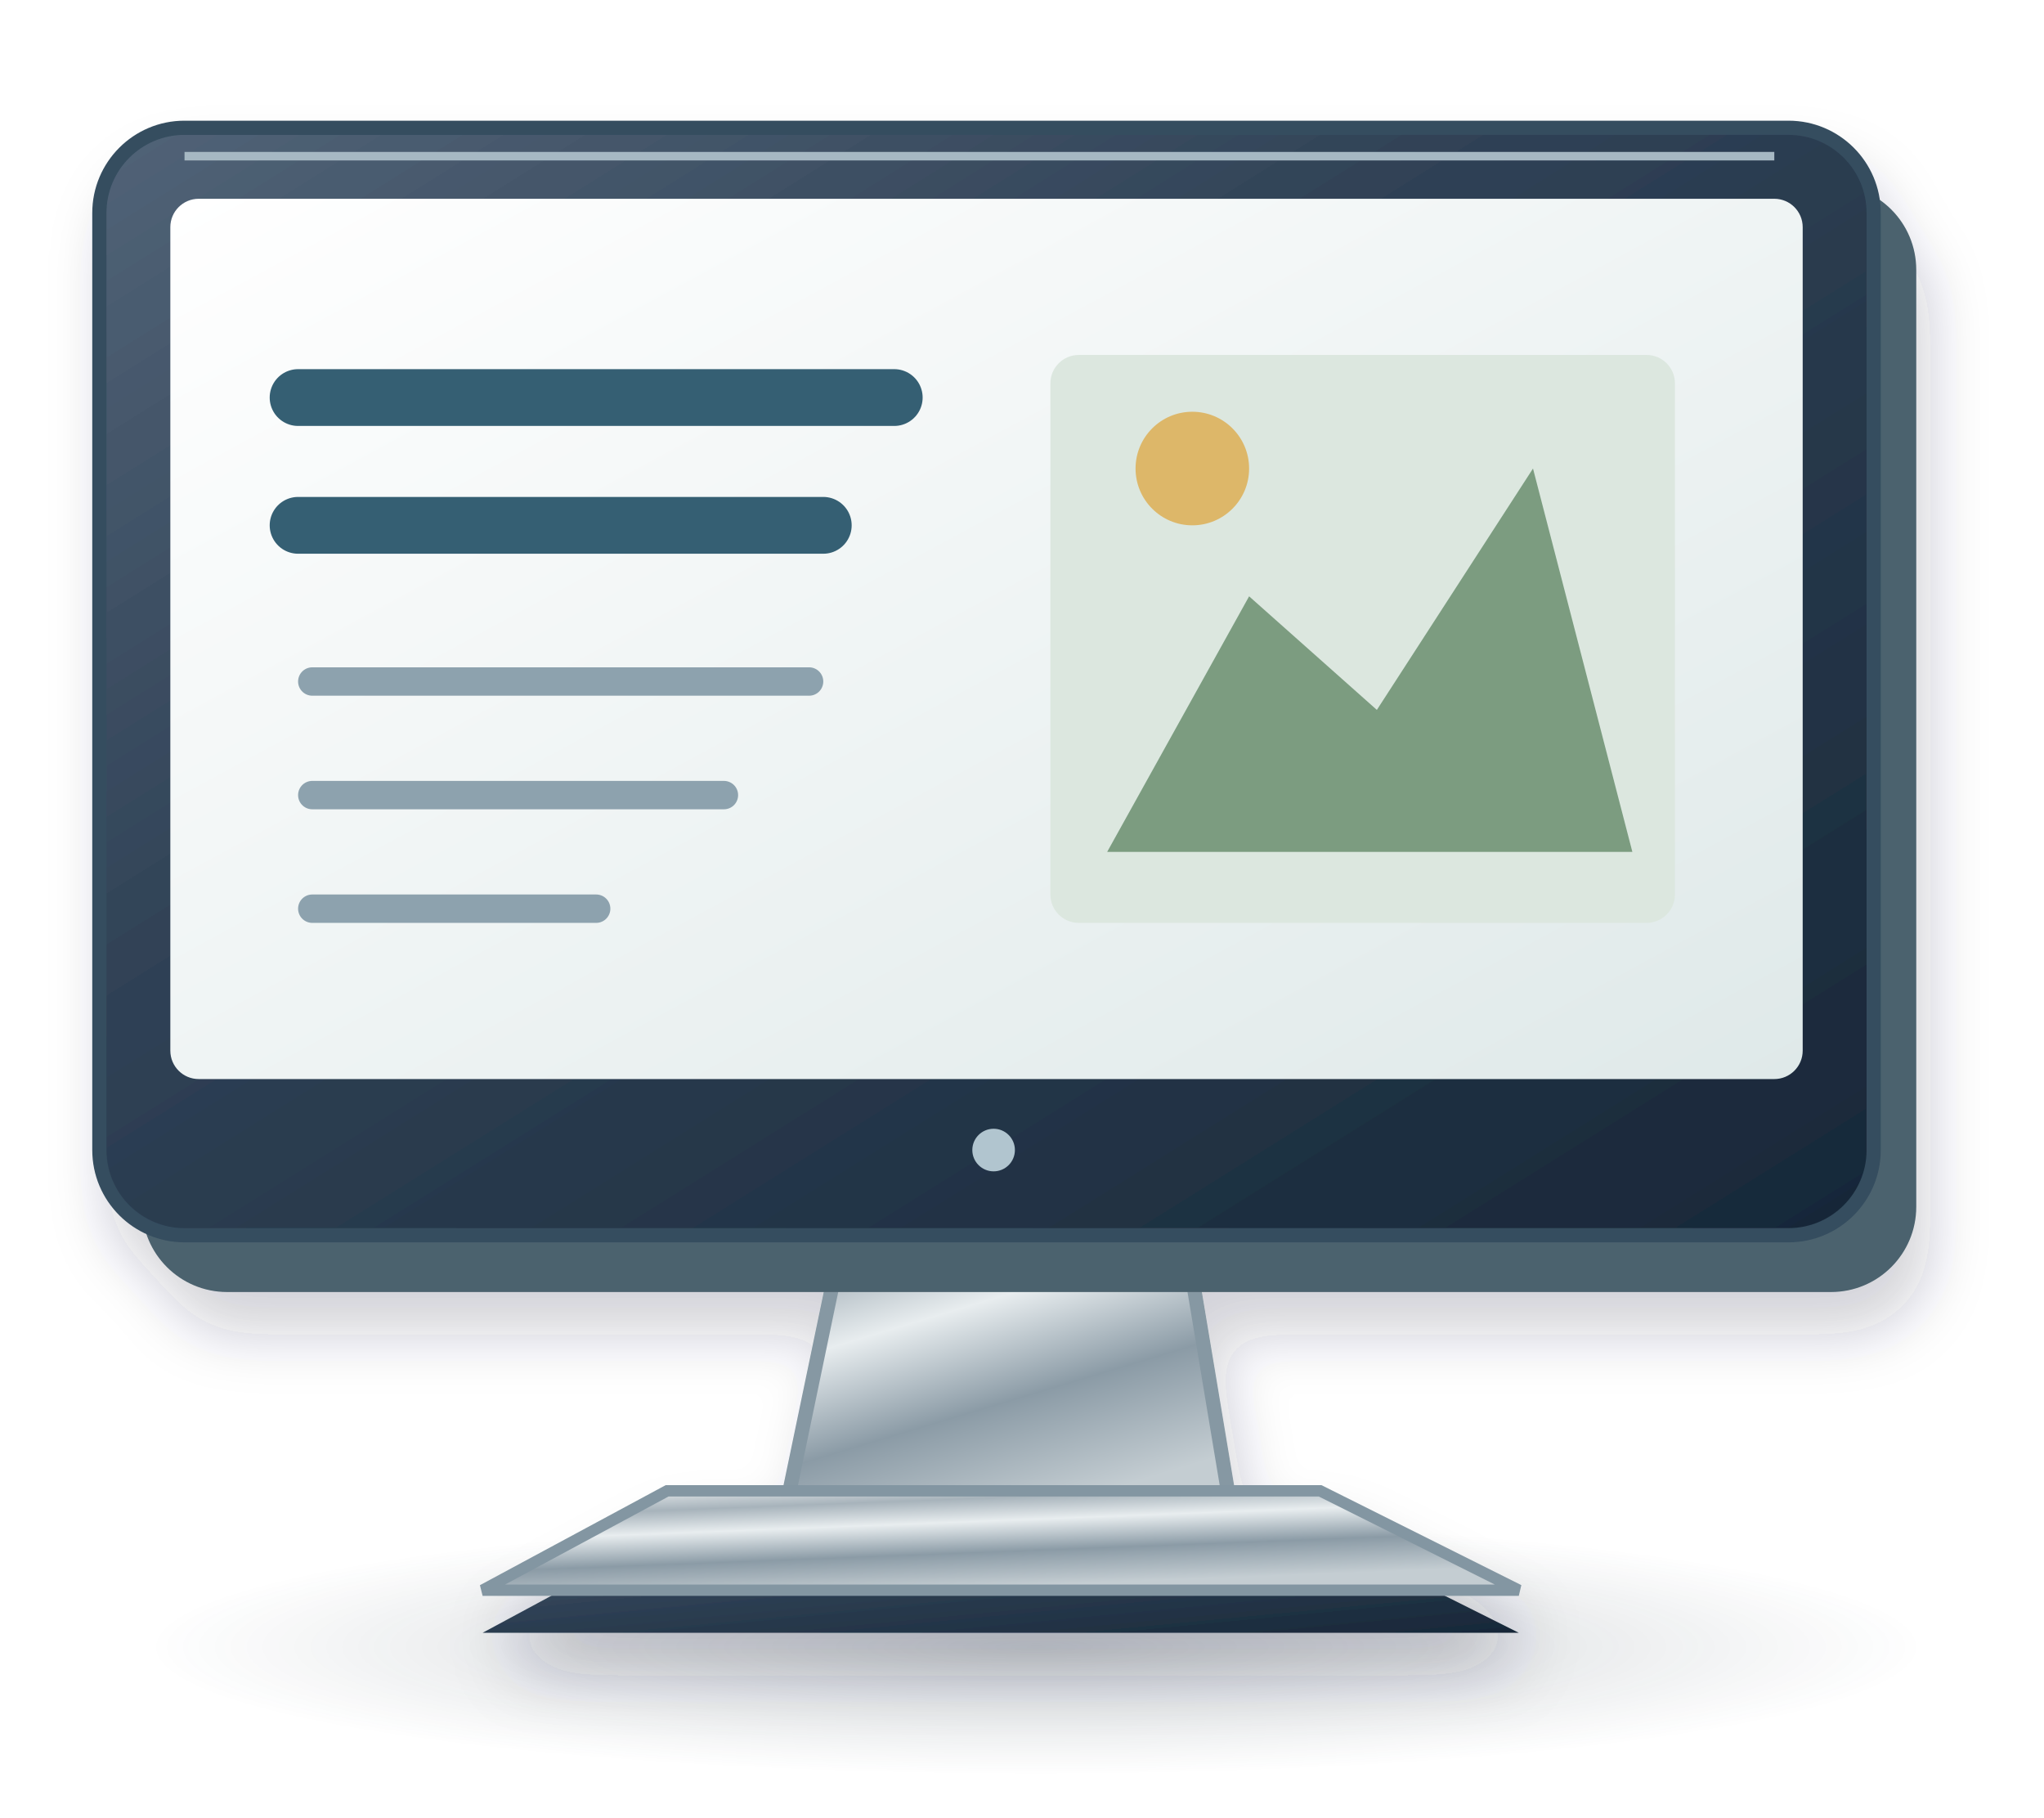
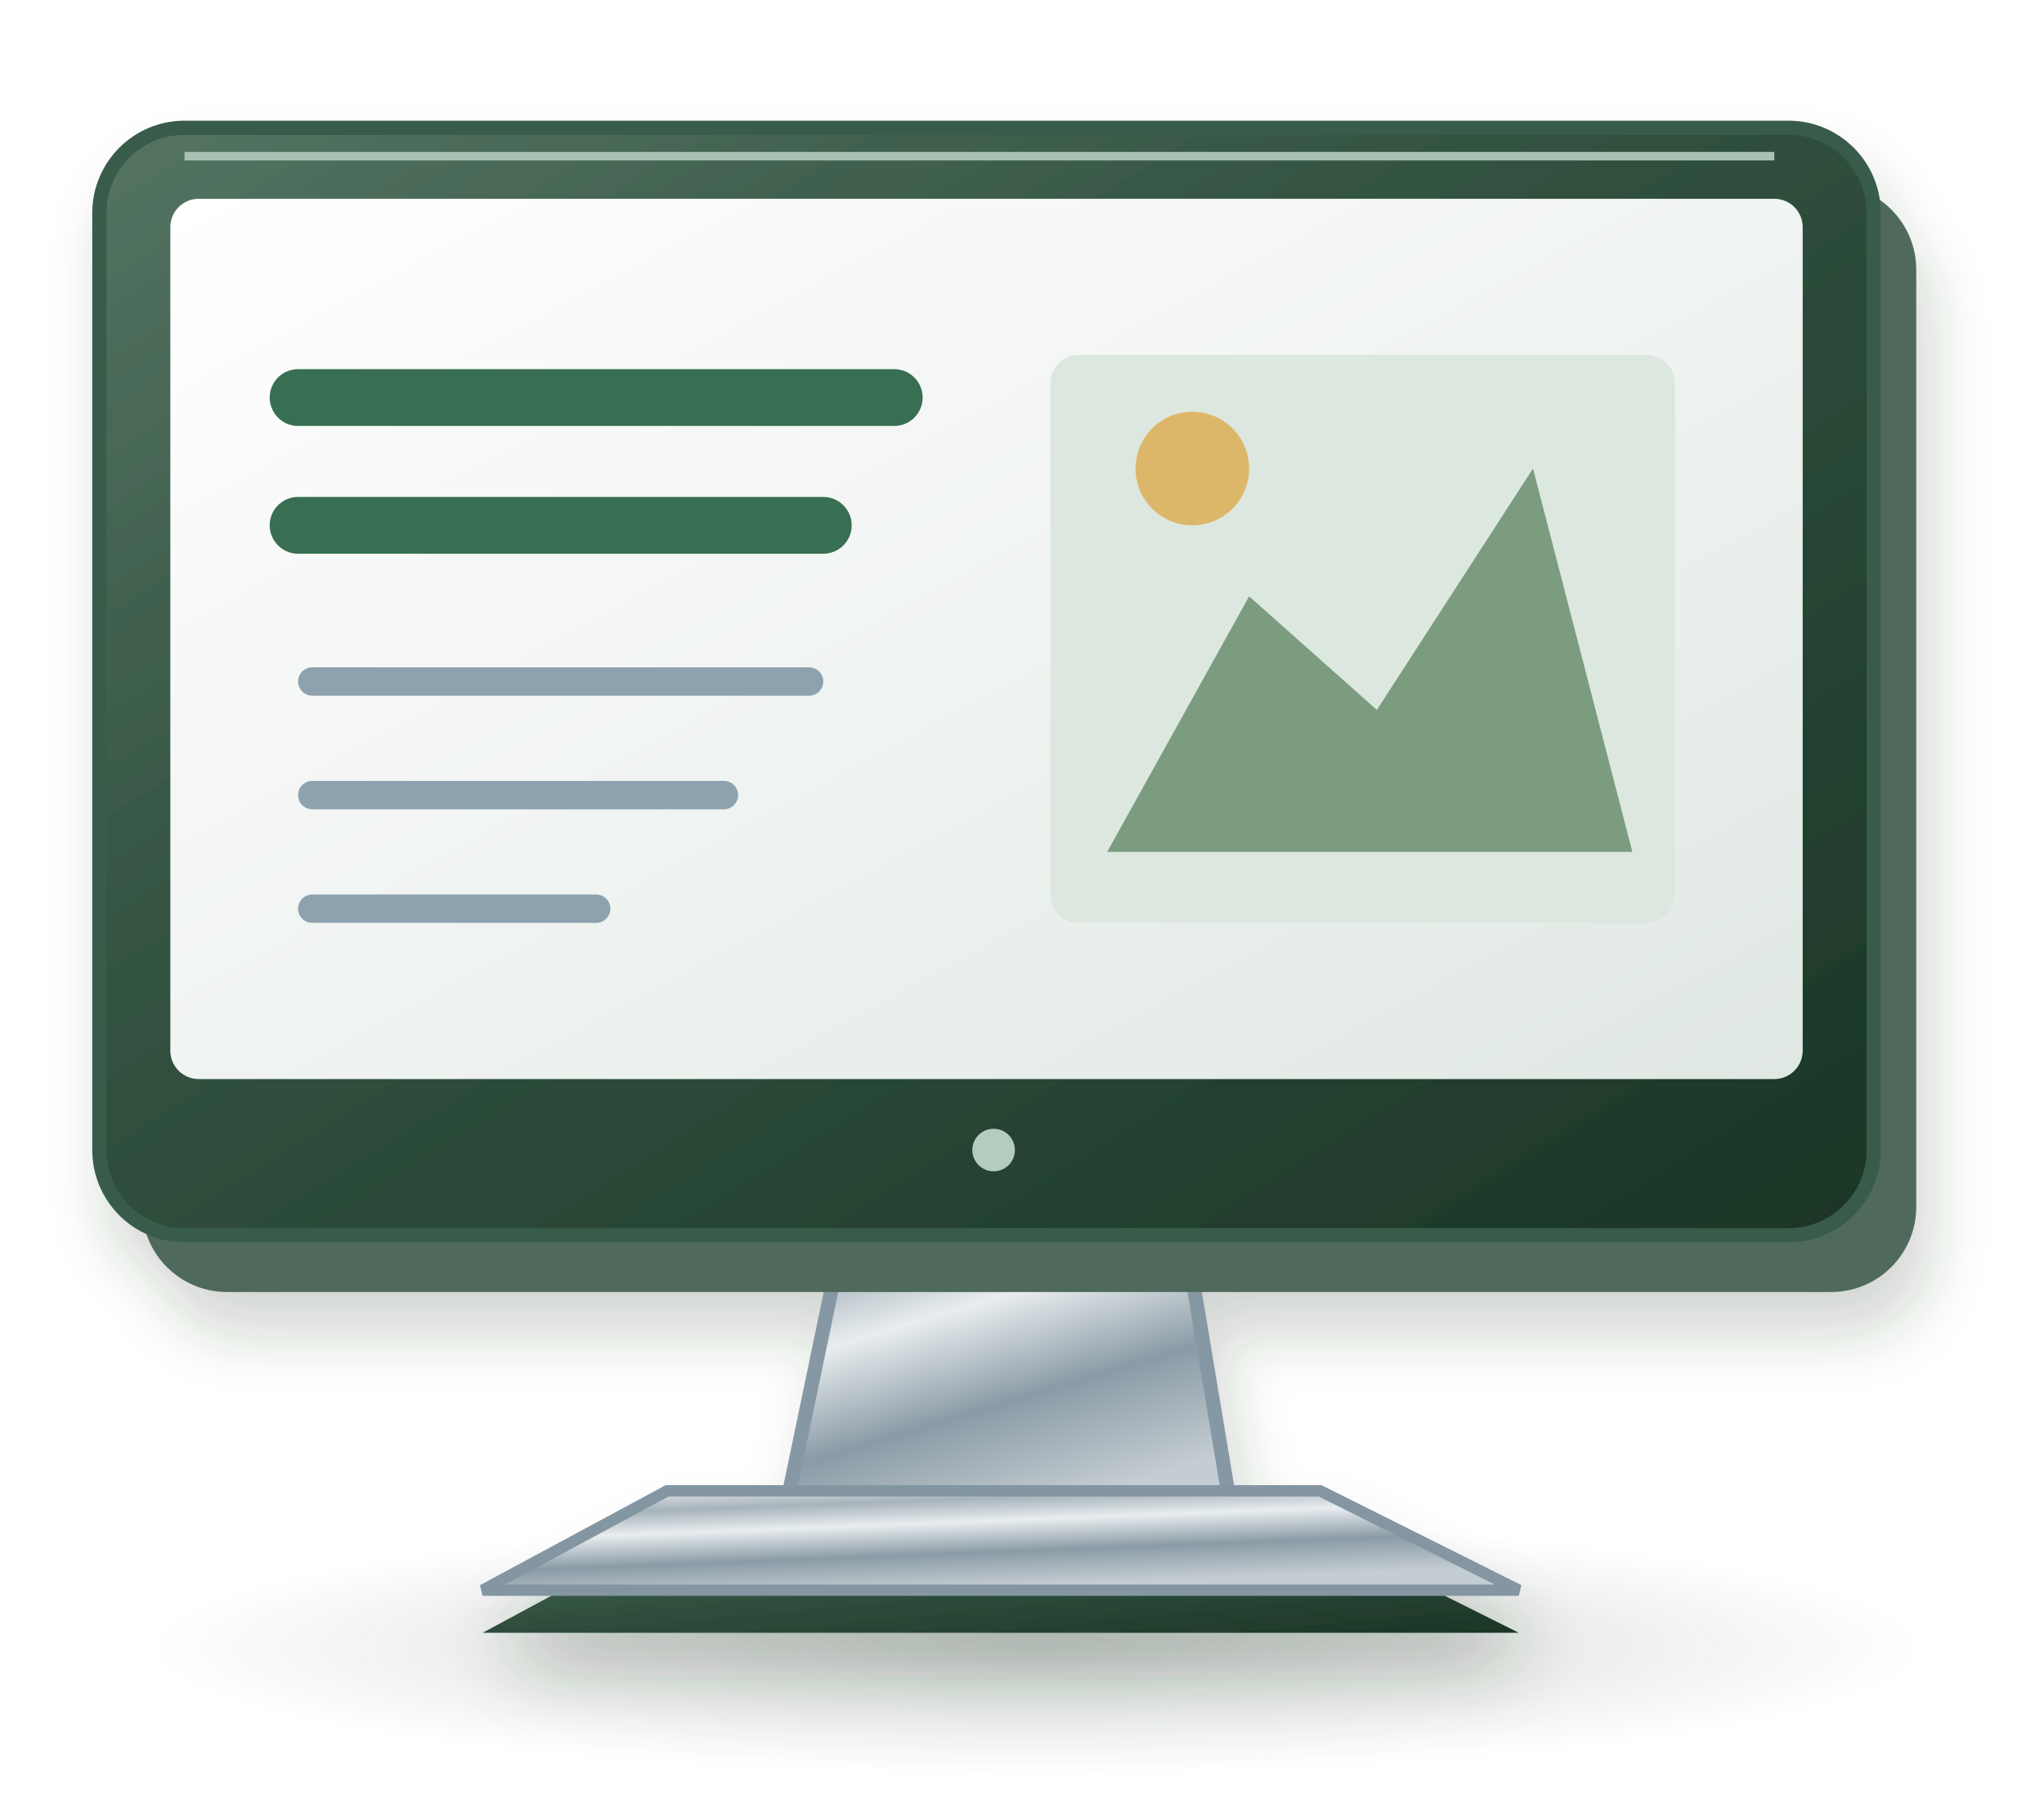
<svg xmlns="http://www.w3.org/2000/svg" width="144" height="128" viewBox="0 0 144 128" fill="none">
  <defs>
    <linearGradient id="paper" x1="0" y1="0" x2=".8" y2="1">
      <stop stop-color="#fffef9" />
      <stop offset=".7" stop-color="#faf8f0" />
      <stop offset="1" stop-color="#d7dbdc" />
    </linearGradient>
    <linearGradient id="edge" x2="0" y2="1">
      <stop stop-color="#e2ddd0" />
      <stop offset=".45" stop-color="#fdfbf3" />
      <stop offset=".7" stop-color="#c9c7bf" />
      <stop offset="1" stop-color="#ebe8de" />
    </linearGradient>
    <linearGradient id="ink" x1="0" y1="0" x2="1" y2="1">
-       <stop stop-color="#526478" />
-       <stop offset=".4" stop-color="#2f4155" />
-       <stop offset="1" stop-color="#172738" />
+       <stop stop-color="#557563" />
+       <stop offset=".4" stop-color="#325240" />
+       <stop offset="1" stop-color="#1a3526" />
    </linearGradient>
    <linearGradient id="metal" x1="0" y1="0" x2=".4" y2="1">
      <stop stop-color="#f0f3f4" />
      <stop offset=".23" stop-color="#a7b3bb" />
      <stop offset=".43" stop-color="#e8edef" />
      <stop offset=".7" stop-color="#8b9ba6" />
      <stop offset="1" stop-color="#c4cdd2" />
    </linearGradient>
    <linearGradient id="blue" x1="0" y1="0" x2="1" y2="1">
-       <stop stop-color="#6998ca" />
-       <stop offset=".45" stop-color="#3a71ab" />
-       <stop offset="1" stop-color="#1c4778" />
+       <stop stop-color="#71c295" />
+       <stop offset=".45" stop-color="#44a16e" />
+       <stop offset="1" stop-color="#247046" />
    </linearGradient>
    <linearGradient id="wood" x1="0" y1="0" x2="1" y2=".8">
      <stop stop-color="#e7bf77" />
      <stop offset=".28" stop-color="#b98844" />
      <stop offset=".55" stop-color="#d6a55f" />
      <stop offset="1" stop-color="#8a5b2e" />
    </linearGradient>
    <linearGradient id="pencil" x1="0" y1="0" x2="1" y2="0">
      <stop stop-color="#f1bc51" />
      <stop offset=".32" stop-color="#f7d17c" />
      <stop offset=".4" stop-color="#d99b32" />
      <stop offset=".83" stop-color="#e4ad47" />
      <stop offset="1" stop-color="#ae7425" />
    </linearGradient>
    <linearGradient id="glass" x1="0" y1="0" x2="1" y2="1">
      <stop stop-color="#fff" />
-       <stop offset="1" stop-color="#dfe9e9" />
+       <stop offset="1" stop-color="#e0e8e4" />
    </linearGradient>
    <radialGradient id="ground">
-       <stop stop-color="#192d3c" stop-opacity=".22" />
-       <stop offset="1" stop-color="#192d3c" stop-opacity="0" />
+       <stop stop-color="#1c3929" stop-opacity=".22" />
+       <stop offset="1" stop-color="#1c3929" stop-opacity="0" />
    </radialGradient>
    <filter id="lift" x="-25%" y="-25%" width="160%" height="170%">
-       <feDropShadow dx="1" dy="3" stdDeviation="2" flood-color="#203142" flood-opacity=".2" />
+       <feDropShadow dx="1" dy="3" stdDeviation="2" flood-color="#233f30" flood-opacity=".2" />
    </filter>
  </defs>
  <ellipse cx="73" cy="116" rx="62" ry="9" fill="url(#ground)" />
  <g filter="url(#lift)">
    <path d="M60 84h23l4 24H55Z" fill="url(#metal)" stroke="#8698a3" />
    <path d="M47 108h46l14 7H34Z" fill="url(#ink)" />
    <path d="M47 105h46l14 7H34Z" fill="url(#metal)" stroke="#8396a2" stroke-width=".8" />
-     <rect x="10" y="13" width="125" height="78" rx="6" fill="#4c626e" />
-     <rect x="7" y="9" width="125" height="78" rx="6" fill="url(#ink)" stroke="#344d5f" />
+     <rect x="10" y="13" width="125" height="78" rx="6" fill="#4f6b5c" />
+     <rect x="7" y="9" width="125" height="78" rx="6" fill="url(#ink)" stroke="#385b48" />
    <rect x="12" y="14" width="115" height="62" rx="2" fill="url(#glass)" />
-     <path d="M21 28h42m-42 9h37" stroke="#345f73" stroke-width="4" stroke-linecap="round" />
+     <path d="M21 28h42m-42 9h37" stroke="#396e51" stroke-width="4" stroke-linecap="round" />
    <path d="M22 48h35m-35 8h29m-29 8h20" stroke="#8da2ae" stroke-width="2" stroke-linecap="round" />
    <rect x="74" y="25" width="44" height="40" rx="2" fill="#dce7df" />
    <path d="m78 60 10-18 9 8 11-17 7 27" fill="#7b9c80" />
    <circle cx="84" cy="33" r="4" fill="#ddb769" />
-     <circle cx="70" cy="81" r="1.5" fill="#b1c5cf" />
-     <path d="M13 11h112" stroke="#a6b8c3" stroke-width=".6" />
+     <circle cx="70" cy="81" r="1.5" fill="#b4ccbf" />
+     <path d="M13 11h112" stroke="#a8c1b3" stroke-width=".6" />
  </g>
</svg>
